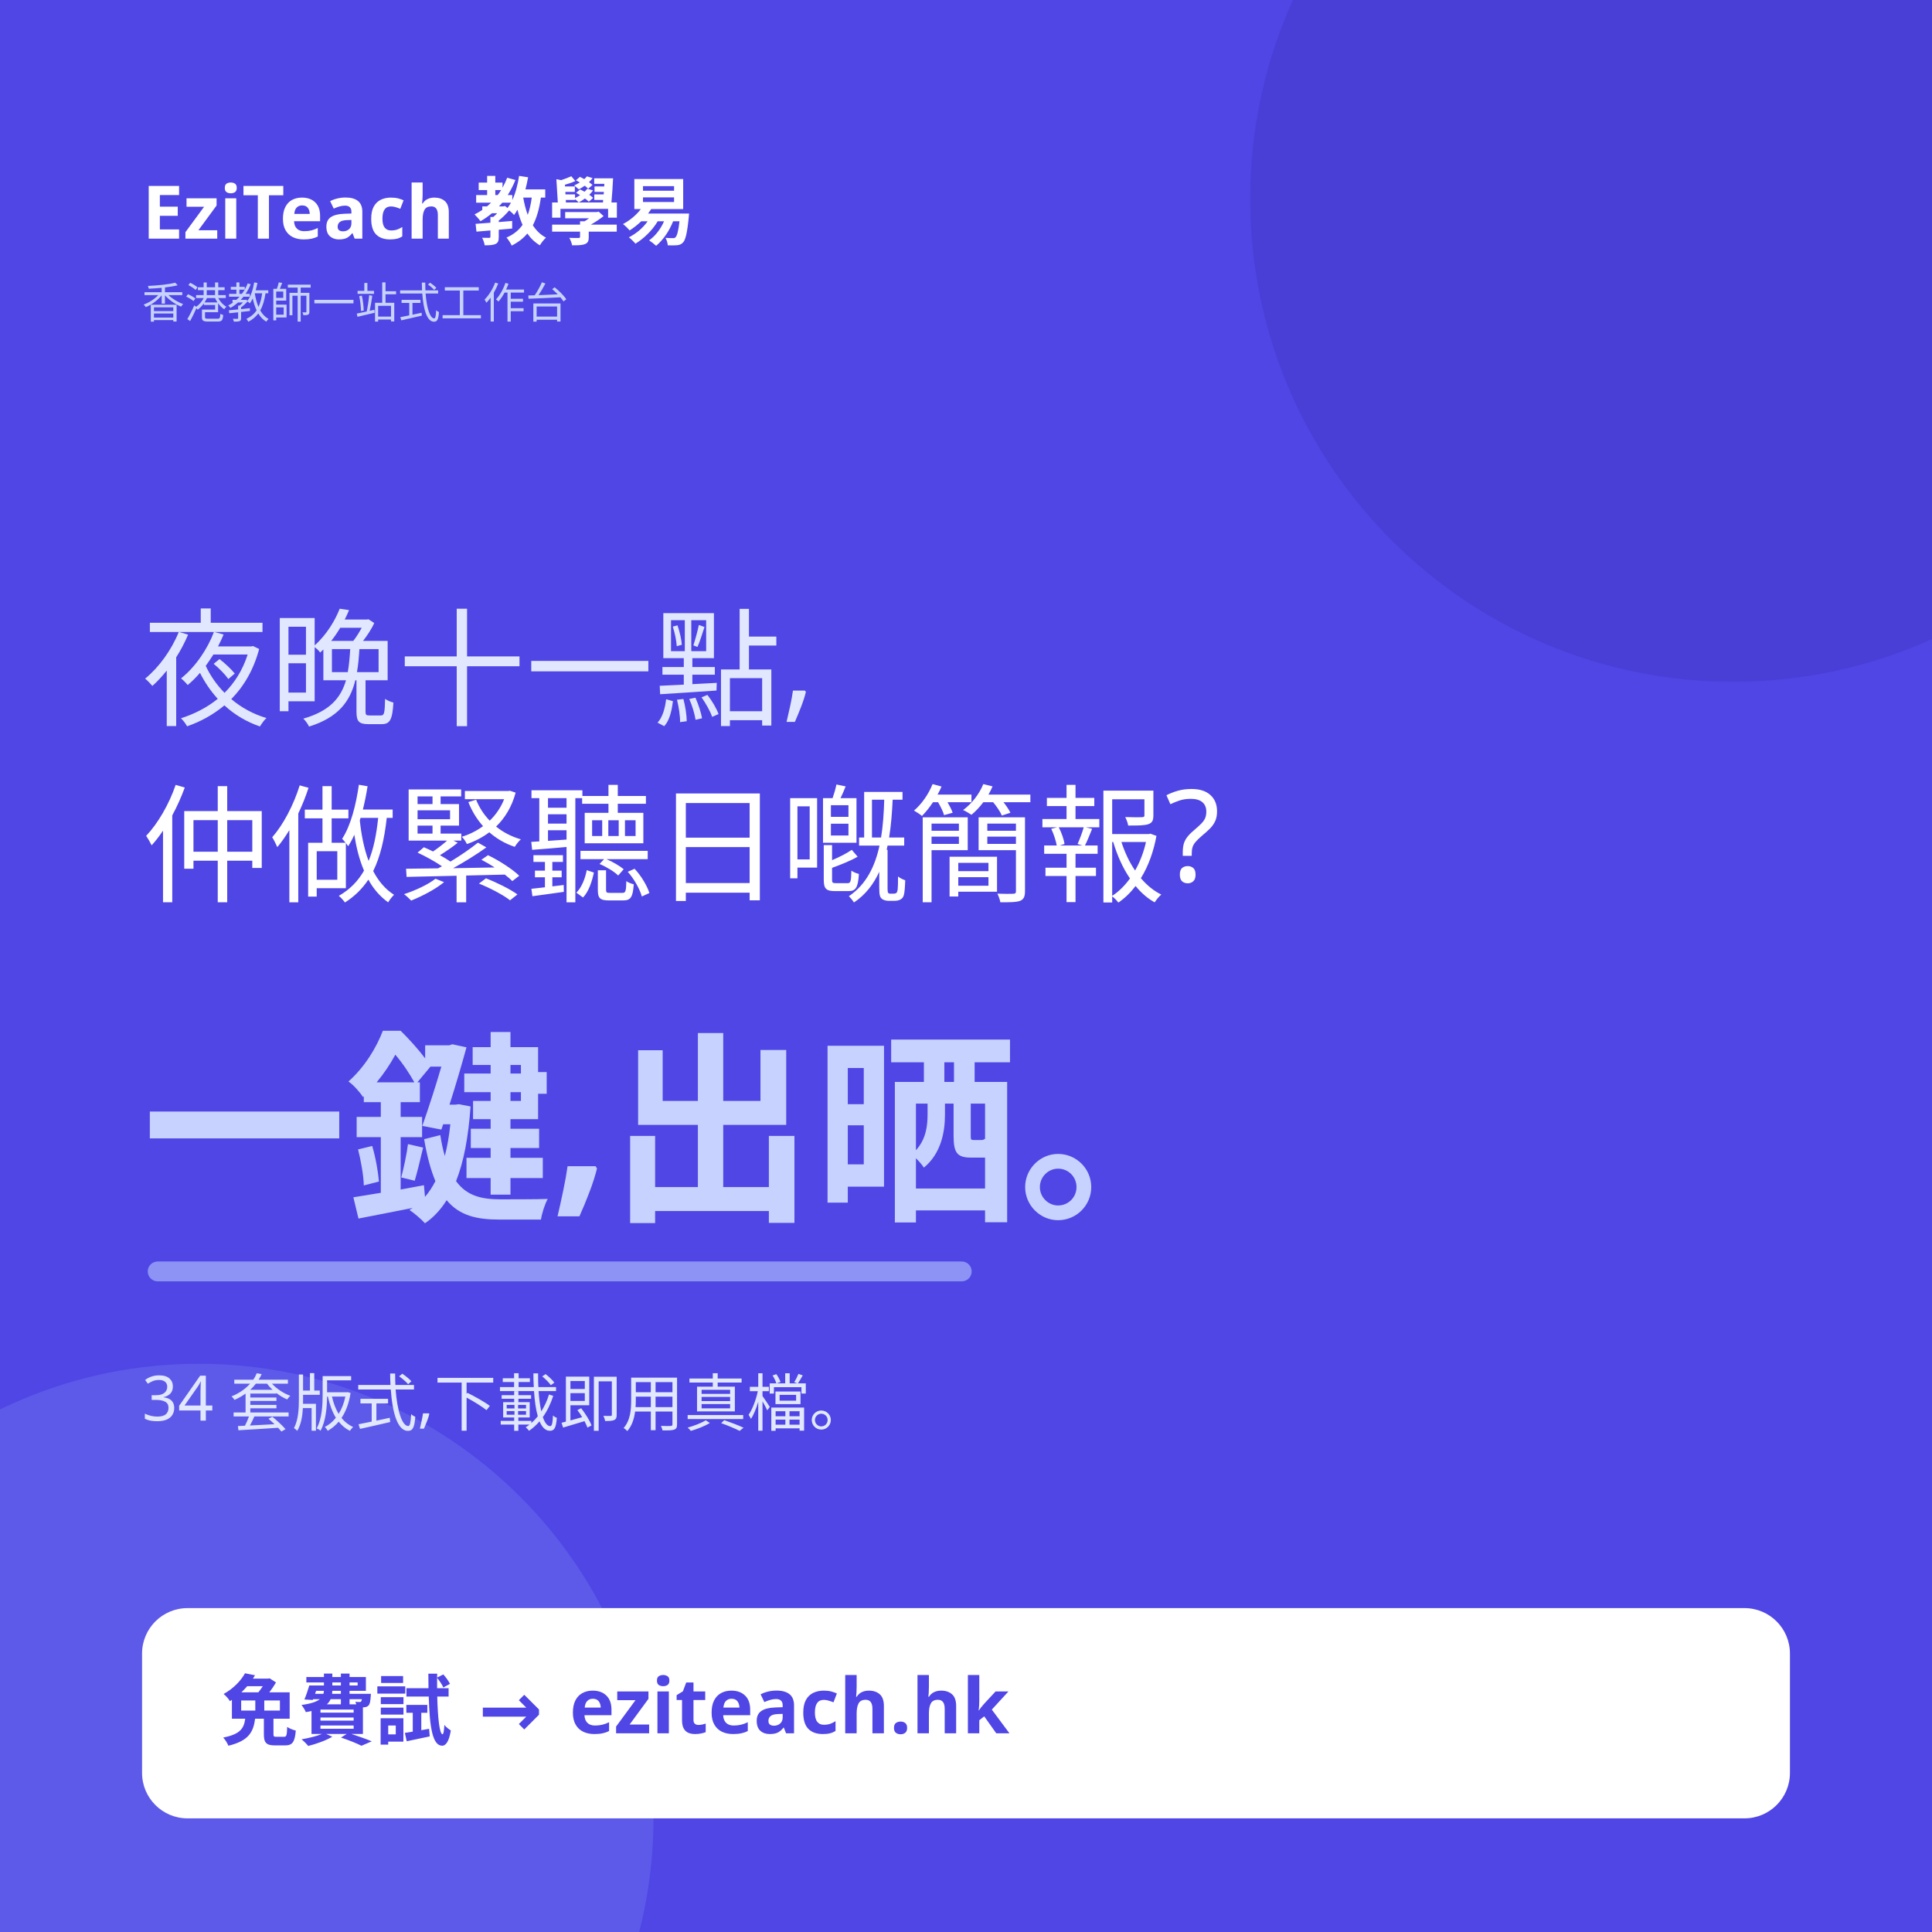
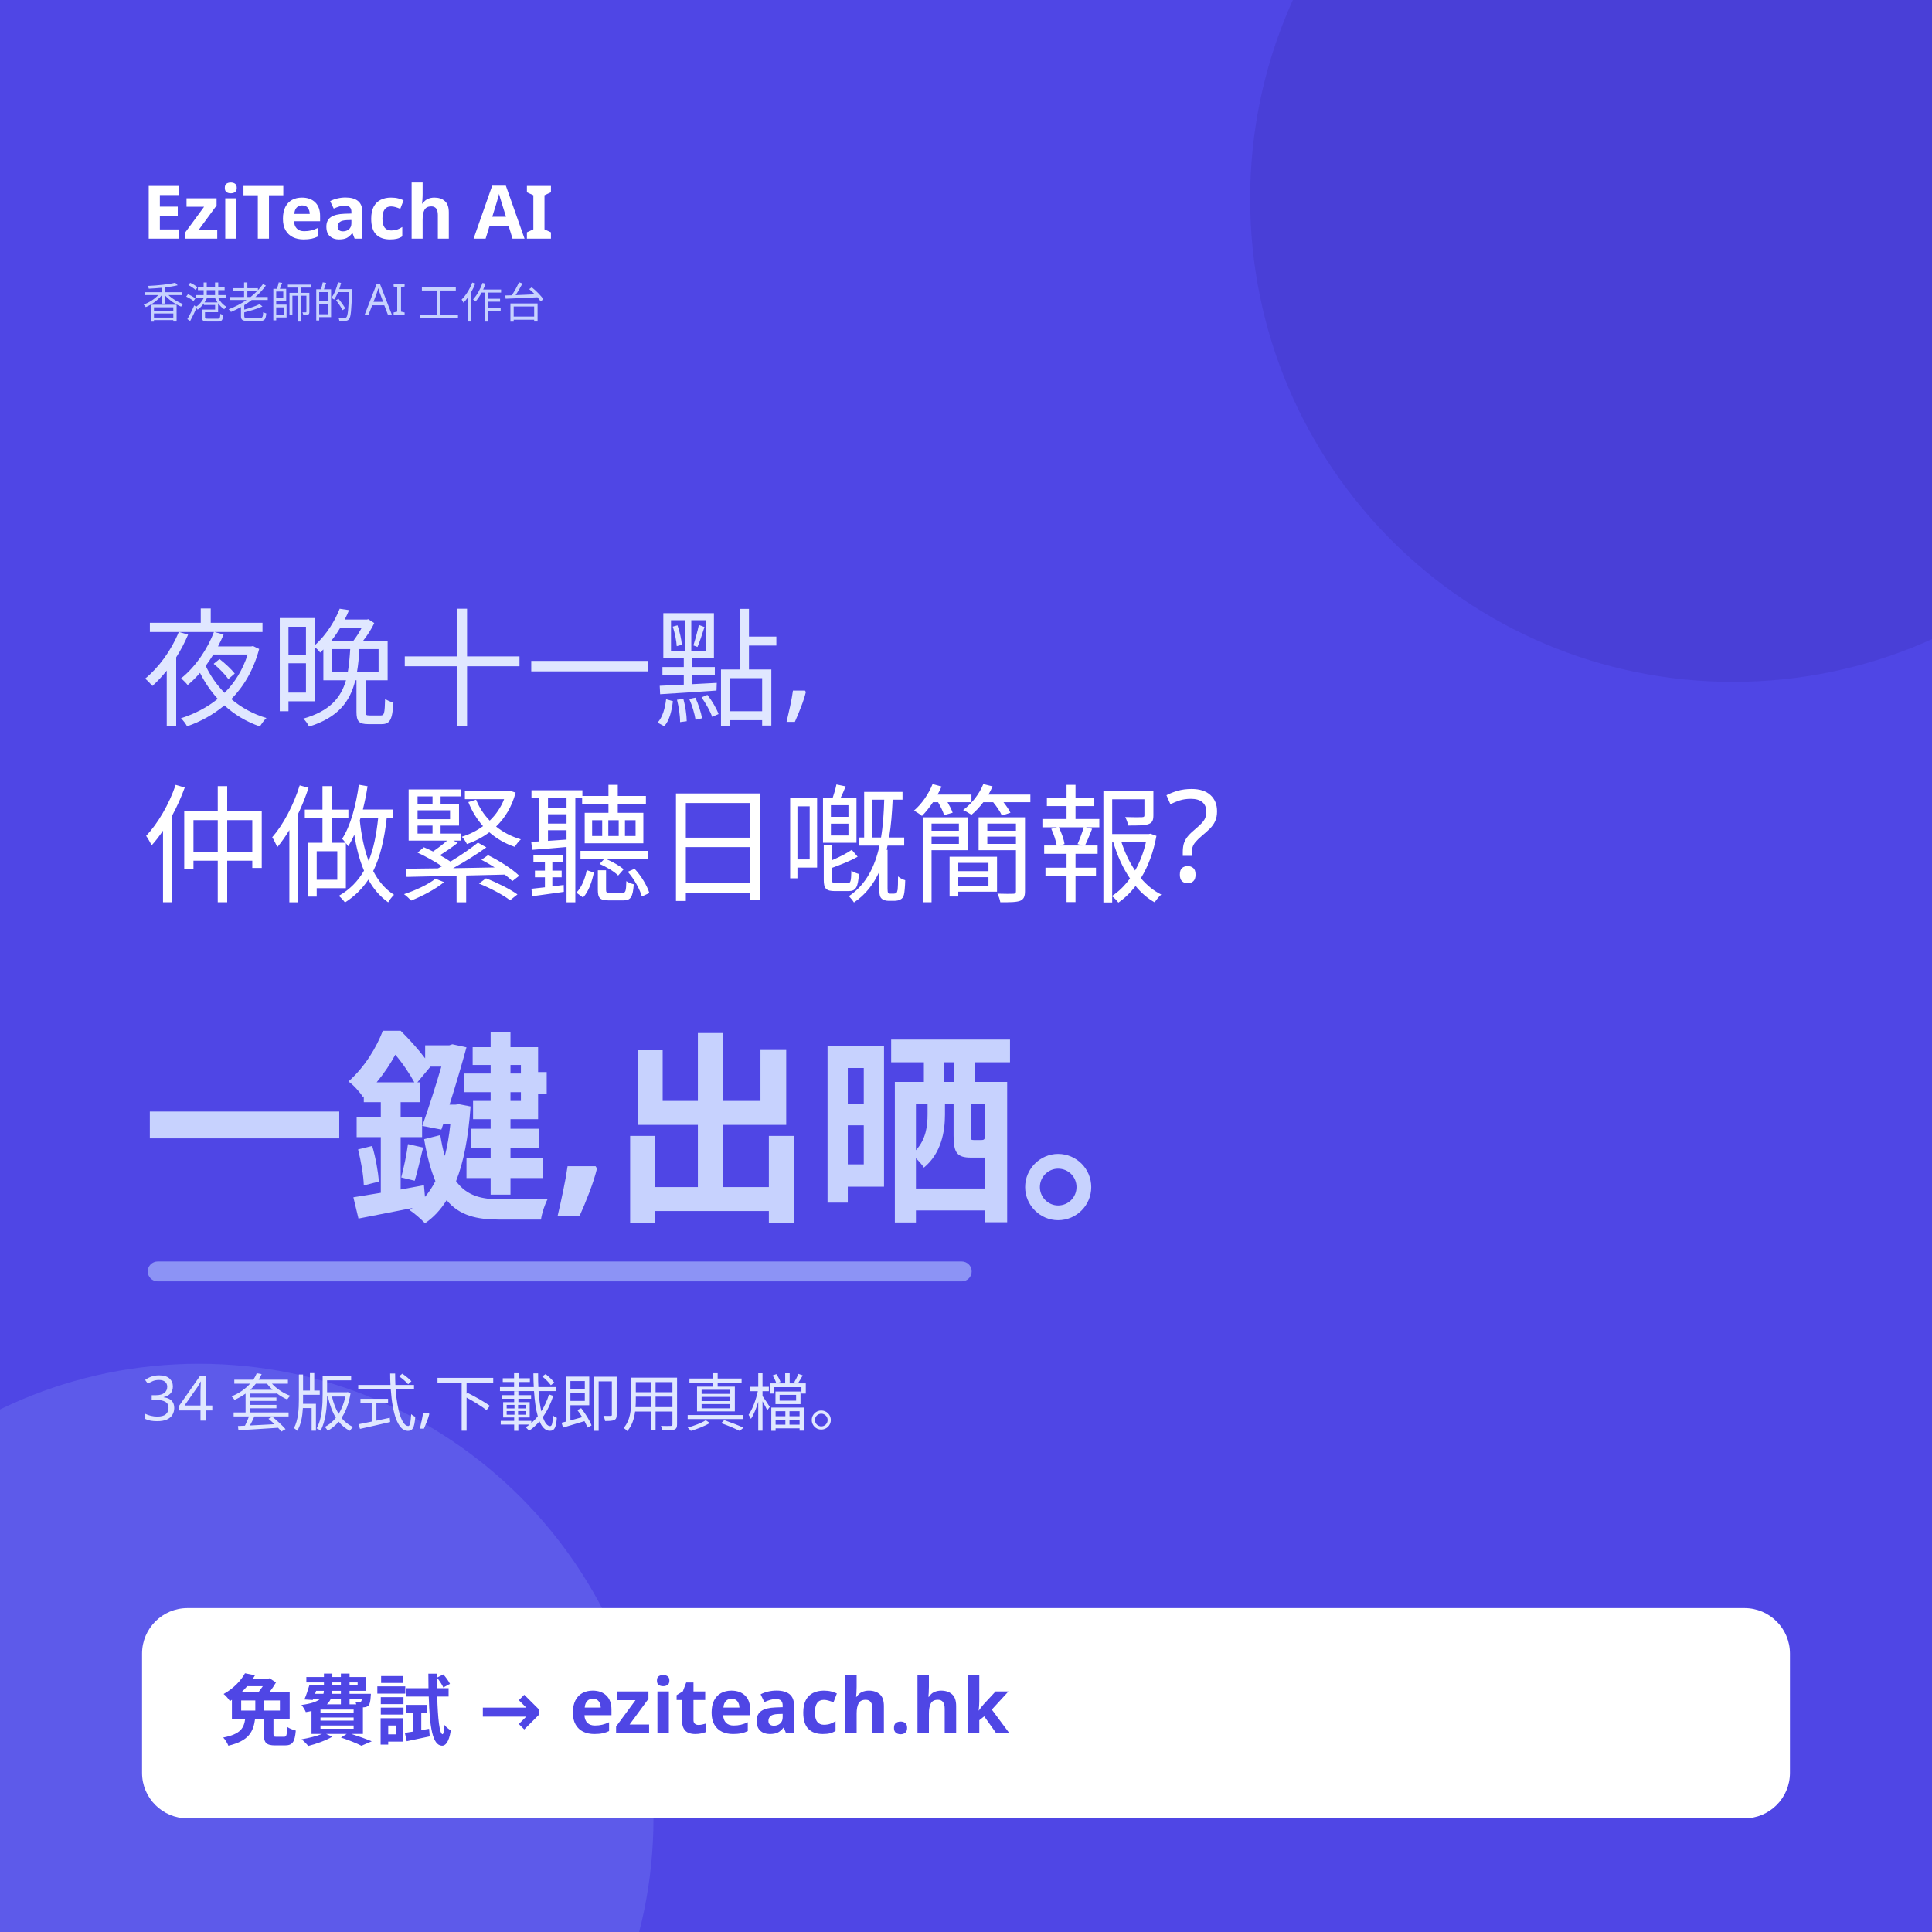
<svg xmlns="http://www.w3.org/2000/svg" width="1080" height="1080" viewBox="0 0 680 680" role="img">
  <style>text{font-family:'PingFang HK','Noto Sans HK','Microsoft JhengHei','Hiragino Sans GB',sans-serif}</style>
  <rect x="0" y="0" width="680" height="680" fill="#4f46e5" />
  <circle cx="610" cy="70" r="170" fill="#4338ca" opacity="0.5" />
  <circle cx="70" cy="640" r="160" fill="#818cf8" opacity="0.28" />
-   <text x="50" y="84" font-size="26" font-weight="700" fill="#ffffff">EziTeach 教學易</text>
-   <text x="50" y="112" font-size="15" font-weight="400" fill="#c7d2fe">香港教師一站式工作台</text>
+   <text x="50" y="84" font-size="26" font-weight="700" fill="#ffffff">EziTeach AI</text>
+   <text x="50" y="112" font-size="15" font-weight="400" fill="#c7d2fe">香港老師的 AI 工作台</text>
  <text x="50" y="252" font-size="45" font-weight="500" fill="#e0e7ff">夜晚十一點,</text>
  <text x="50" y="314" font-size="45" font-weight="500" fill="#ffffff">仲做緊聽日嘅簡報?</text>
  <text x="50" y="424" font-size="72" font-weight="700" fill="#c7d2fe">一鍵,出晒。</text>
  <rect x="52" y="444" width="290" height="7" rx="3.5" fill="#a5b4fc" opacity="0.7" />
  <text x="50" y="500" font-size="22" font-weight="400" fill="#e0e7ff">34 套版式,下載即用真檔。</text>
  <rect x="50" y="566" width="580" height="74" rx="16" fill="#ffffff" />
  <text x="78" y="612" font-size="27" font-weight="700" fill="#4f46e5">免費試 → eziteach.hk</text>
</svg>
